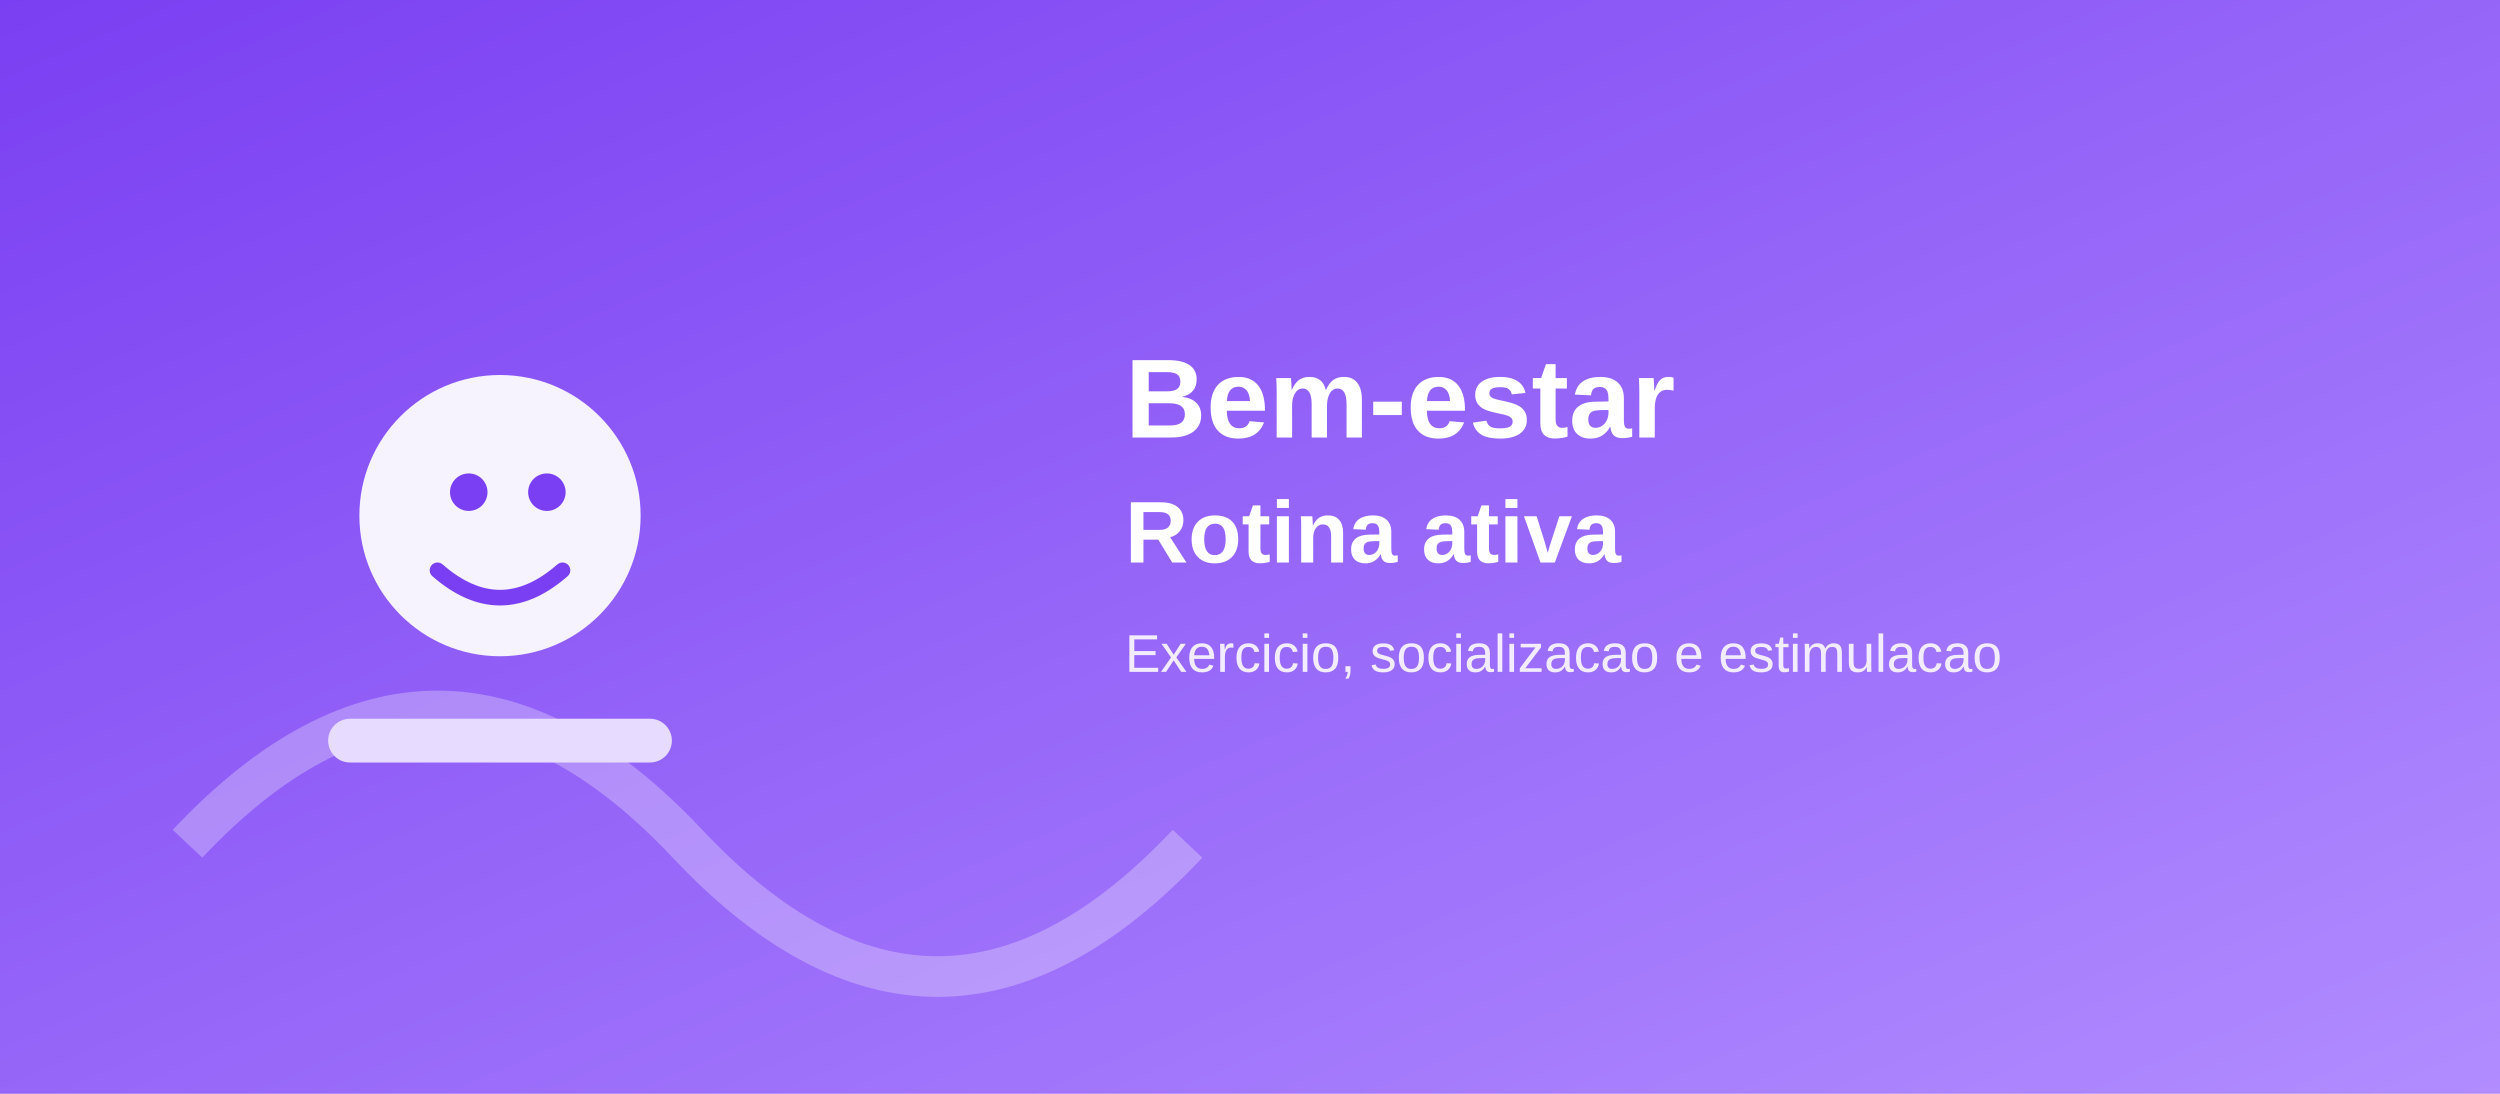
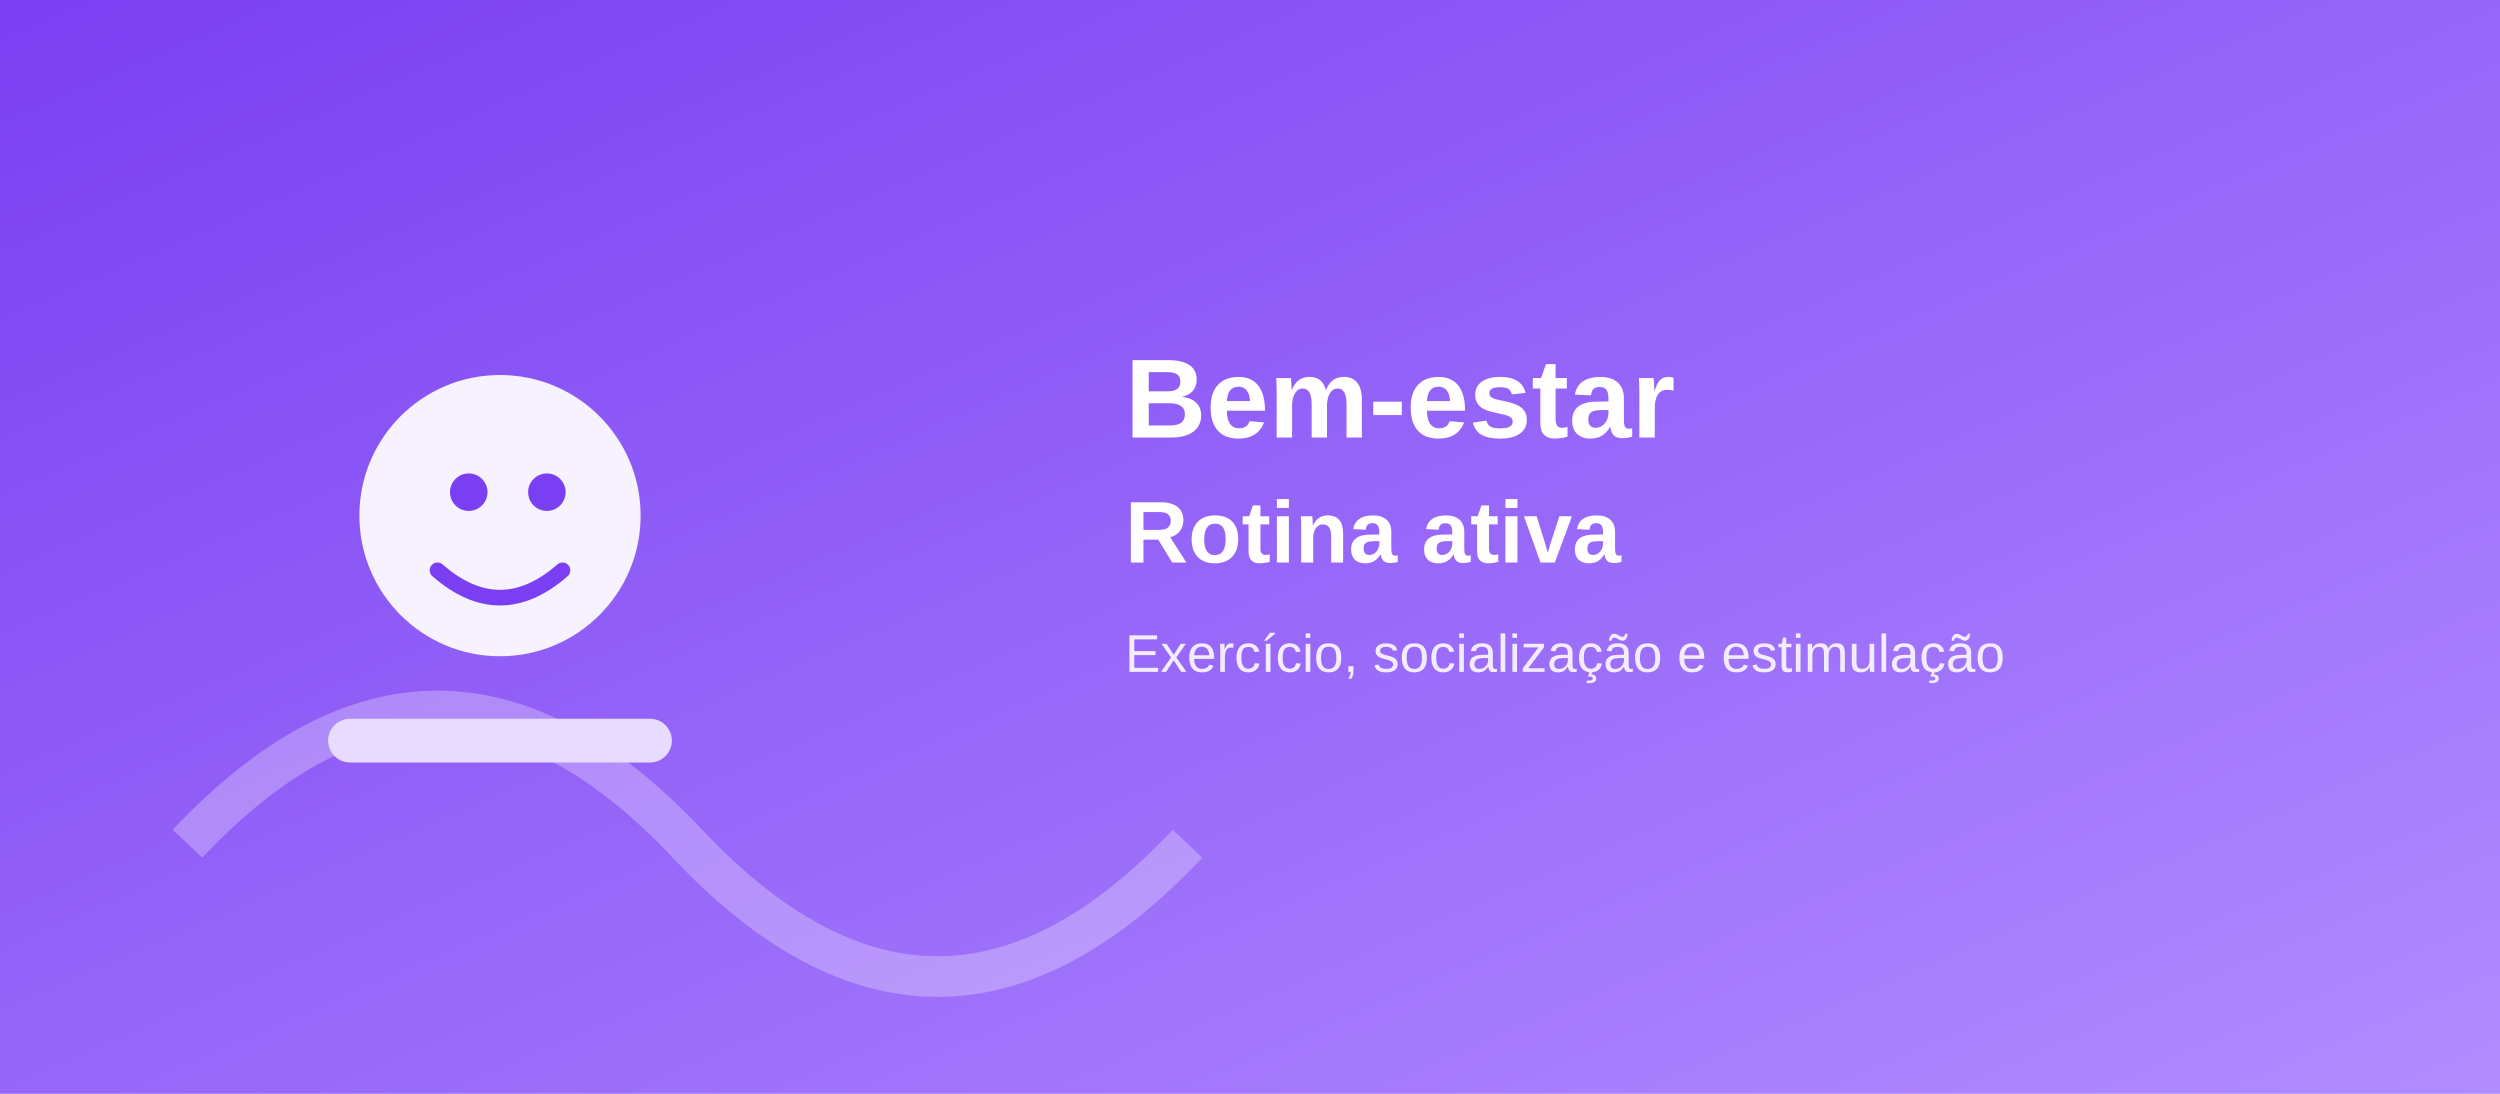
<svg xmlns="http://www.w3.org/2000/svg" width="1600" height="700" viewBox="0 0 1600 700" role="img" aria-labelledby="title desc">
  <defs>
    <linearGradient id="bg" x1="0" y1="0" x2="1" y2="1">
      <stop offset="0%" stop-color="#7a3ff2" />
      <stop offset="100%" stop-color="#b18cff" />
    </linearGradient>
  </defs>
  <rect width="1600" height="700" fill="url(#bg)" />
  <path d="M120 540 q160 -170 320 0 t320 0" fill="none" stroke="#ffffff" stroke-opacity="0.28" stroke-width="26" />
  <circle cx="320" cy="330" r="90" fill="#ffffff" opacity="0.92" />
  <circle cx="300" cy="315" r="12" fill="#7a3ff2" />
  <circle cx="350" cy="315" r="12" fill="#7a3ff2" />
  <path d="M280 365 q40 35 80 0" fill="none" stroke="#7a3ff2" stroke-width="10" stroke-linecap="round" />
  <rect x="210" y="460" width="220" height="28" rx="14" fill="#e7dbff" />
  <text x="720" y="280" font-family="Arial, sans-serif" font-size="72" font-weight="700" fill="#ffffff">Bem-estar</text>
  <text x="720" y="360" font-family="Arial, sans-serif" font-size="56" font-weight="700" fill="#ffffff">Rotina ativa</text>
-   <text x="720" y="430" font-family="Arial, sans-serif" font-size="34" fill="#f3ecff">Exercicio, socializacao e estimulacao</text>
+   <text x="720" y="430" font-family="Arial, sans-serif" font-size="34" fill="#f3ecff">Exercício, socialização e estimulação</text>
</svg>
